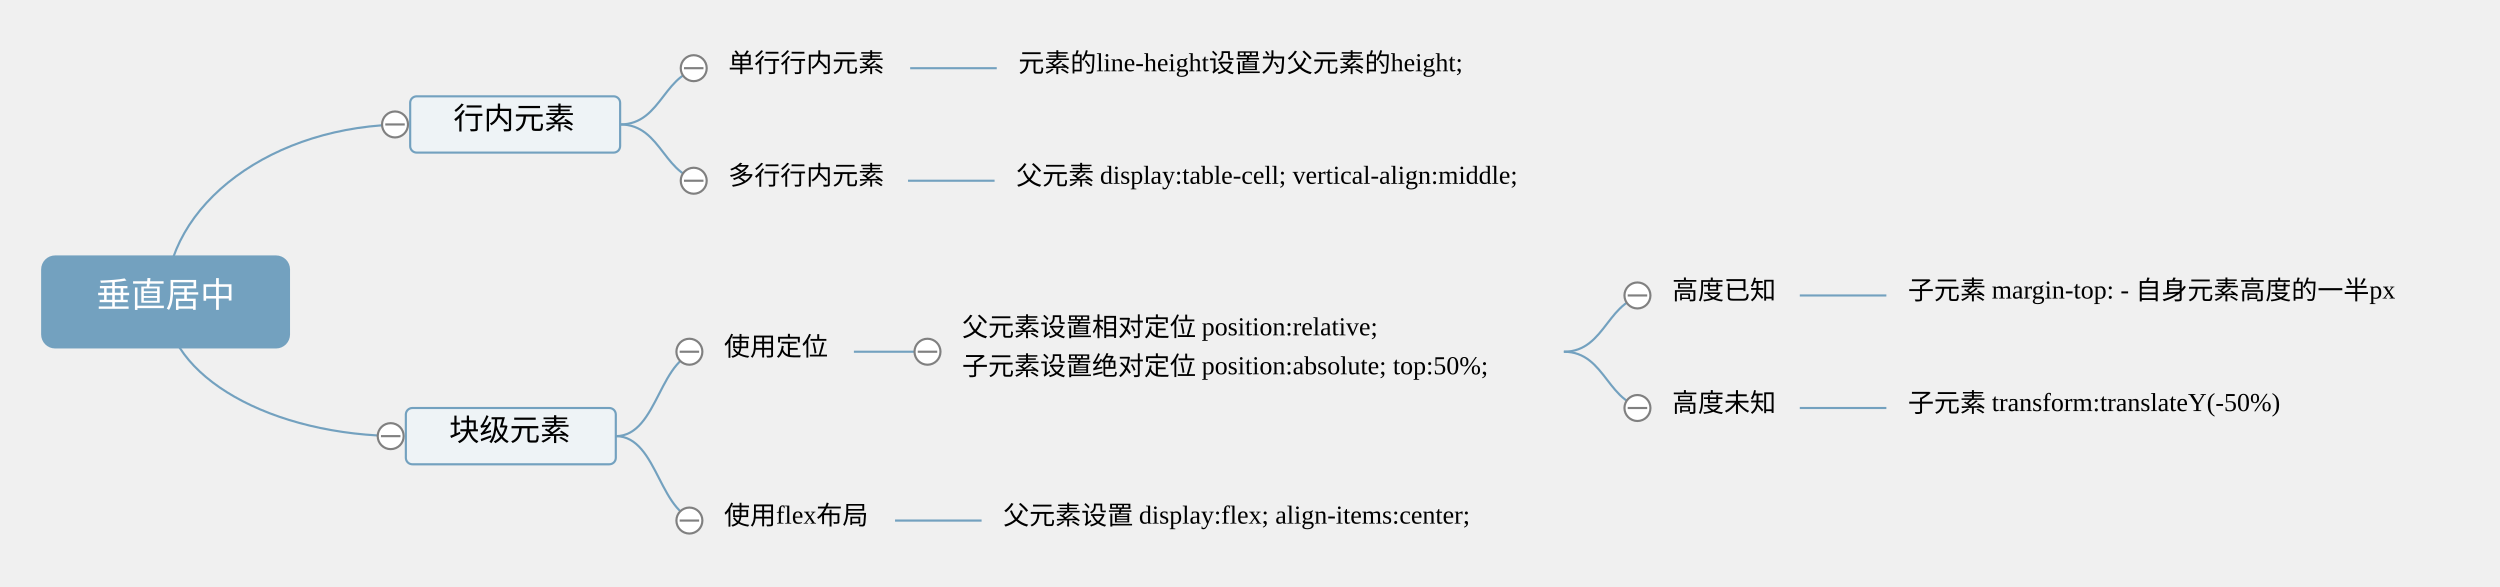
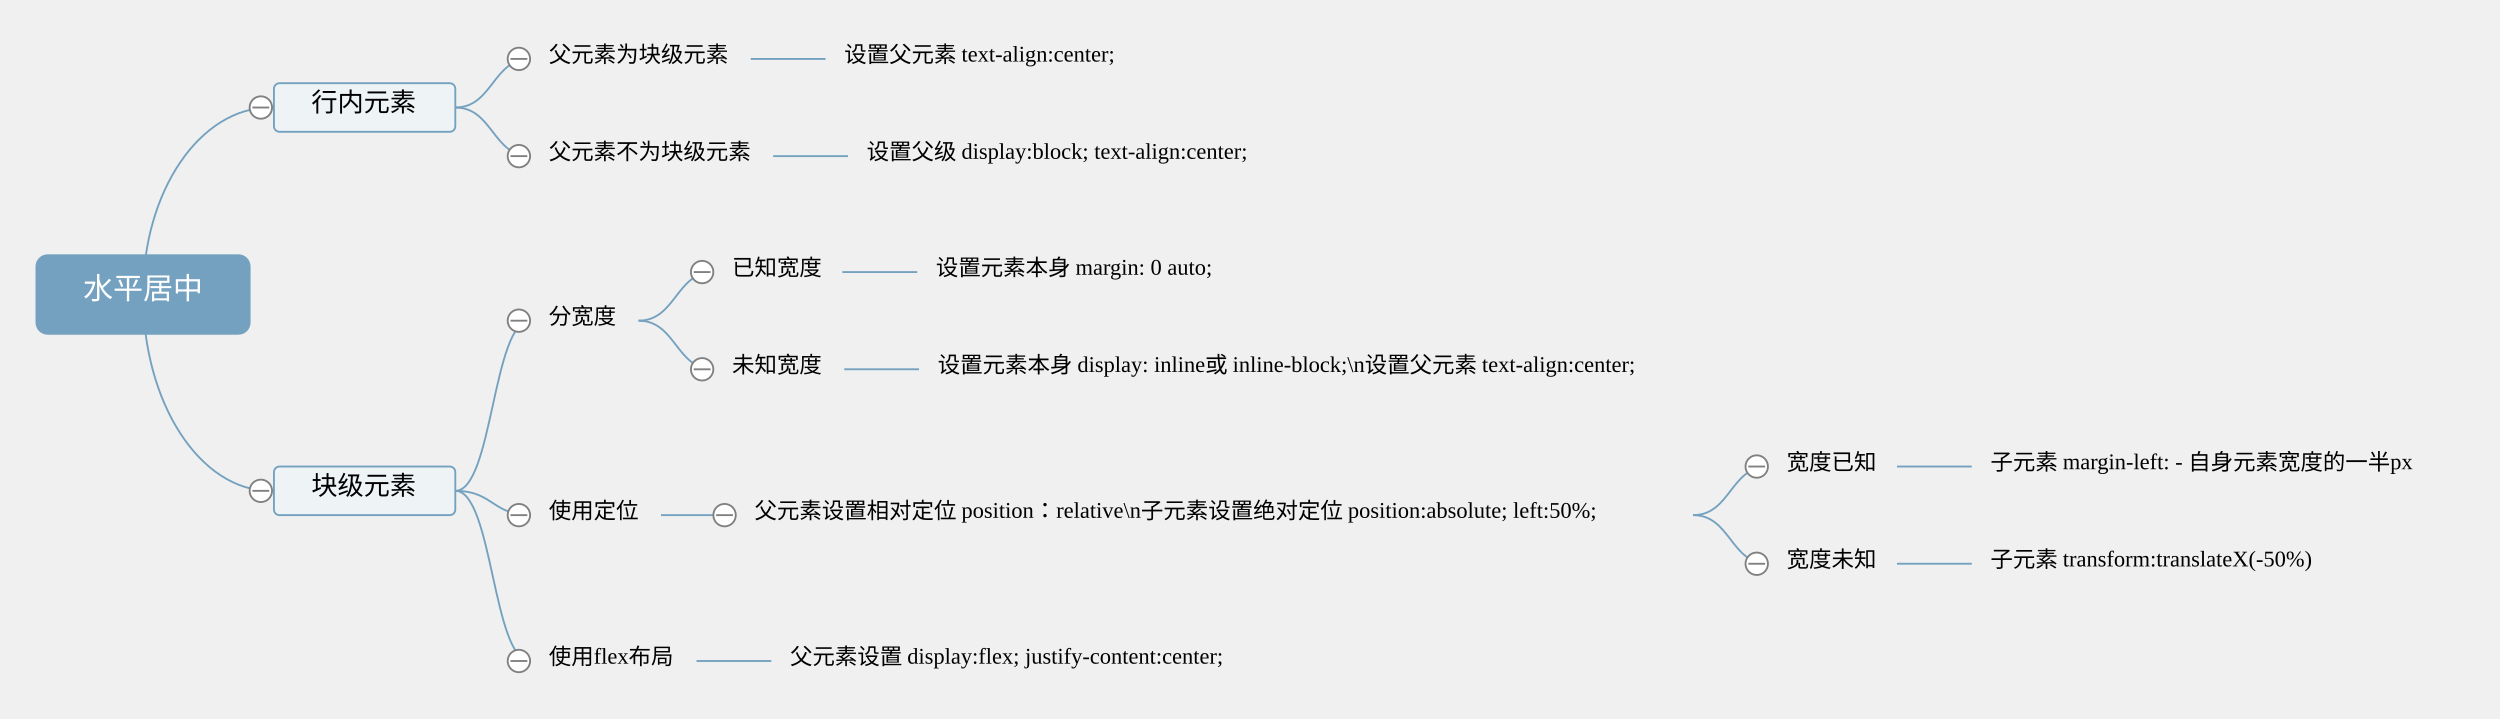
- <svg xmlns="http://www.w3.org/2000/svg" id="kity_svg_6" version="1.1" width="1155" height="271" style="background: rgb(251, 251, 251); visibility: visible;" viewBox="0 0 1155 271">
+ <svg xmlns="http://www.w3.org/2000/svg" id="kity_svg_6" version="1.1" width="1337" height="384" style="background: rgb(251, 251, 251); visibility: visible;" viewBox="0 0 1337 384">
  <defs id="kity_defs_7">
    <linearGradient id="kity_linearGradient_17" x1="0" y1="0" x2="0" y2="1">
      <stop id="kity_stop_18" offset="0" stop-color="rgb(255, 255, 255)" />
      <stop id="kity_stop_19" offset="1" stop-color="rgb(204, 204, 204)" />
    </linearGradient>
    <marker id="kity_marker_2" orient="auto" refX="6" refY="0" viewBox="-7 -7 14 14" markerWidth="7" markerHeight="7" markerUnits="userSpaceOnUse">
      <path id="kity_path_3" fill="rgb(115, 161, 191)" stroke="none" d="M6,0A6,6,0,1,1,-6,0A6,6,0,1,1,6,0" />
    </marker>
  </defs>
  <g id="kity_g_8">
    <g id="minder1" text-rendering="optimize-speed">
      <g id="minder_connect_group1">
-         <path id="kity_path_31" fill="none" stroke="rgb(115, 161, 191)" stroke-width="1" d="M76.5,139.5A111,82,0,0,1,187.5,57.5" />
-         <path id="kity_path_33" fill="none" stroke="rgb(115, 161, 191)" stroke-width="1" d="M286.5,57.5C306.5,57.5,306.5,31.5,326.5,31.5" />
-         <path id="kity_path_35" fill="none" stroke="rgb(115, 161, 191)" stroke-width="1" d="M420.5,31.5C440.5,31.5,440.5,31.5,460.5,31.5" />
-         <path id="kity_path_37" fill="none" stroke="rgb(115, 161, 191)" stroke-width="1" d="M286.5,57.5C306.5,57.5,306.5,83.5,326.5,83.5" />
-         <path id="kity_path_39" fill="none" stroke="rgb(115, 161, 191)" stroke-width="1" d="M419.5,83.5C439.5,83.5,439.5,83.5,459.5,83.5" />
-         <path id="kity_path_41" fill="none" stroke="rgb(115, 161, 191)" stroke-width="1" d="M76.5,139.5A109,62,0,0,0,185.5,201.5" />
-         <path id="kity_path_43" fill="none" stroke="rgb(115, 161, 191)" stroke-width="1" d="M284.5,201.5C304.5,201.5,304.5,162.5,324.5,162.5" />
-         <path id="kity_path_45" fill="none" stroke="rgb(115, 161, 191)" stroke-width="1" d="M394.5,162.5C414.5,162.5,414.5,162.5,434.5,162.5" />
-         <path id="kity_path_47" fill="none" stroke="rgb(115, 161, 191)" stroke-width="1" d="M722.5,162.5C742.5,162.5,742.5,136.5,762.5,136.5" />
-         <path id="kity_path_49" fill="none" stroke="rgb(115, 161, 191)" stroke-width="1" d="M831.5,136.5C851.5,136.5,851.5,136.5,871.5,136.5" />
-         <path id="kity_path_51" fill="none" stroke="rgb(115, 161, 191)" stroke-width="1" d="M722.5,162.5C742.5,162.5,742.5,188.5,762.5,188.5" />
-         <path id="kity_path_53" fill="none" stroke="rgb(115, 161, 191)" stroke-width="1" d="M831.5,188.5C851.5,188.5,851.5,188.5,871.5,188.5" />
-         <path id="kity_path_55" fill="none" stroke="rgb(115, 161, 191)" stroke-width="1" d="M284.5,201.5C304.5,201.5,304.5,240.5,324.5,240.5" />
-         <path id="kity_path_57" fill="none" stroke="rgb(115, 161, 191)" stroke-width="1" d="M413.5,240.5C433.5,240.5,433.5,240.5,453.5,240.5" />
+         <path id="kity_path_31" fill="none" stroke="rgb(115, 161, 191)" stroke-width="1" d="M76.5,157.5A68,100,0,0,1,144.5,57.5" />
+         <path id="kity_path_33" fill="none" stroke="rgb(115, 161, 191)" stroke-width="1" d="M243.5,57.5C263.5,57.5,263.5,31.5,283.5,31.5" />
+         <path id="kity_path_35" fill="none" stroke="rgb(115, 161, 191)" stroke-width="1" d="M401.5,31.5C421.5,31.5,421.5,31.5,441.5,31.5" />
+         <path id="kity_path_37" fill="none" stroke="rgb(115, 161, 191)" stroke-width="1" d="M243.5,57.5C263.5,57.5,263.5,83.5,283.5,83.5" />
+         <path id="kity_path_39" fill="none" stroke="rgb(115, 161, 191)" stroke-width="1" d="M413.5,83.5C433.5,83.5,433.5,83.5,453.5,83.5" />
+         <path id="kity_path_41" fill="none" stroke="rgb(115, 161, 191)" stroke-width="1" d="M76.5,157.5A68,105,0,0,0,144.5,262.5" />
+         <path id="kity_path_43" fill="none" stroke="rgb(115, 161, 191)" stroke-width="1" d="M243.5,262.5C263.5,262.5,263.5,171.5,283.5,171.5" />
+         <path id="kity_path_45" fill="none" stroke="rgb(115, 161, 191)" stroke-width="1" d="M341.5,171.5C361.5,171.5,361.5,145.5,381.5,145.5" />
+         <path id="kity_path_47" fill="none" stroke="rgb(115, 161, 191)" stroke-width="1" d="M450.5,145.5C470.5,145.5,470.5,145.5,490.5,145.5" />
+         <path id="kity_path_49" fill="none" stroke="rgb(115, 161, 191)" stroke-width="1" d="M341.5,171.5C361.5,171.5,361.5,197.5,381.5,197.5" />
+         <path id="kity_path_51" fill="none" stroke="rgb(115, 161, 191)" stroke-width="1" d="M451.5,197.5C471.5,197.5,471.5,197.5,491.5,197.5" />
+         <path id="kity_path_53" fill="none" stroke="rgb(115, 161, 191)" stroke-width="1" d="M243.5,262.5C263.5,262.5,263.5,275.5,283.5,275.5" />
+         <path id="kity_path_55" fill="none" stroke="rgb(115, 161, 191)" stroke-width="1" d="M353.5,275.5C373.5,275.5,373.5,275.5,393.5,275.5" />
+         <path id="kity_path_57" fill="none" stroke="rgb(115, 161, 191)" stroke-width="1" d="M905.5,275.5C925.5,275.5,925.5,249.5,945.5,249.5" />
+         <path id="kity_path_59" fill="none" stroke="rgb(115, 161, 191)" stroke-width="1" d="M1014.5,249.5C1034.5,249.5,1034.5,249.5,1054.5,249.5" />
+         <path id="kity_path_61" fill="none" stroke="rgb(115, 161, 191)" stroke-width="1" d="M905.5,275.5C925.5,275.5,925.5,301.5,945.5,301.5" />
+         <path id="kity_path_63" fill="none" stroke="rgb(115, 161, 191)" stroke-width="1" d="M1014.5,301.5C1034.5,301.5,1034.5,301.5,1054.5,301.5" />
+         <path id="kity_path_65" fill="none" stroke="rgb(115, 161, 191)" stroke-width="1" d="M243.5,262.5C263.5,262.5,263.5,353.5,283.5,353.5" />
+         <path id="kity_path_67" fill="none" stroke="rgb(115, 161, 191)" stroke-width="1" d="M372.5,353.5C392.5,353.5,392.5,353.5,412.5,353.5" />
      </g>
      <g id="minder_node1">
-         <path id="node_outline1" fill="rgb(115, 161, 191)" stroke="rgb(115, 161, 191)" d="M25.5,119.5h102a5,5,0,0,1,5,5v30a5,5,0,0,1,-5,5h-102a5,5,0,0,1,-5,-5v-30a5,5,0,0,1,5,-5z" stroke-width="3" />
+         <path id="node_outline1" fill="rgb(115, 161, 191)" stroke="rgb(115, 161, 191)" d="M25.5,137.5h102a5,5,0,0,1,5,5v30a5,5,0,0,1,-5,5h-102a5,5,0,0,1,-5,-5v-30a5,5,0,0,1,5,-5z" stroke-width="3" />
        <g id="node_text1" fill="white">
-           <text id="kity_text_22" text-rendering="inherit" font-size="16" dy=".8em" y="129.1" x="44.5">垂直居中</text>
+           <text id="kity_text_22" text-rendering="inherit" font-size="16" dy=".8em" y="147.1" x="44.5">水平居中</text>
        </g>
      </g>
      <g id="kity_g_12">
-         <path id="kity_path_13" fill="none" stroke="none" d="M44.5,139.5h0v0h0z" />
+         <path id="kity_path_13" fill="none" stroke="none" d="M44.5,157.5h0v0h0z" />
      </g>
      <g id="kity_g_14">
-         <path id="kity_path_15" fill="none" stroke="none" d="M44.5,139.5h0v0h0z" />
+         <path id="kity_path_15" fill="none" stroke="none" d="M44.5,157.5h0v0h0z" />
        <path id="kity_path_16" fill="none" stroke="none" />
      </g>
      <g id="minder_node2">
        <g id="node_expander5" style="cursor: pointer;">
-           <path id="kity_path_114" fill="white" stroke="gray" d="M188.5,57.5A6,6,0,1,1,176.5,57.5A6,6,0,1,1,188.5,57.5" />
-           <path id="kity_path_115" fill="none" stroke="gray" d="M178,57.5L187,57.5" />
-         </g>
-         <path id="node_outline6" fill="rgb(238, 243, 246)" stroke="rgb(115, 161, 191)" d="M192.5,44.5h91a3,3,0,0,1,3,3v20a3,3,0,0,1,-3,3h-91a3,3,0,0,1,-3,-3v-20a3,3,0,0,1,3,-3z" stroke-width="1" />
+           <path id="kity_path_138" fill="white" stroke="gray" d="M145.5,57.5A6,6,0,1,1,133.5,57.5A6,6,0,1,1,145.5,57.5" />
+           <path id="kity_path_139" fill="none" stroke="gray" d="M135,57.5L144,57.5" />
+         </g>
+         <path id="node_outline6" fill="rgb(238, 243, 246)" stroke="rgb(115, 161, 191)" d="M149.5,44.5h91a3,3,0,0,1,3,3v20a3,3,0,0,1,-3,3h-91a3,3,0,0,1,-3,-3v-20a3,3,0,0,1,3,-3z" stroke-width="1" />
        <g id="node_text6" fill="black">
-           <text id="kity_text_67" text-rendering="inherit" font-size="14" dy=".8em" y="48.4" x="209.5">行内元素</text>
+           <text id="kity_text_77" text-rendering="inherit" font-size="14" dy=".8em" y="48.4" x="166.5">行内元素</text>
        </g>
      </g>
      <g id="minder_node3">
        <g id="node_expander2" style="cursor: pointer;">
-           <path id="kity_path_105" fill="white" stroke="gray" d="M326.5,31.5A6,6,0,1,1,314.5,31.5A6,6,0,1,1,326.5,31.5" />
-           <path id="kity_path_106" fill="none" stroke="gray" d="M316,31.5L325,31.5" />
-         </g>
-         <path id="node_outline3" fill="none" stroke="none" d="M331.5,20.5h84a5,5,0,0,1,5,5v12a5,5,0,0,1,-5,5h-84a5,5,0,0,1,-5,-5v-12a5,5,0,0,1,5,-5z" />
+           <path id="kity_path_129" fill="white" stroke="gray" d="M283.5,31.5A6,6,0,1,1,271.5,31.5A6,6,0,1,1,283.5,31.5" />
+           <path id="kity_path_130" fill="none" stroke="gray" d="M273,31.5L282,31.5" />
+         </g>
+         <path id="node_outline3" fill="none" stroke="none" d="M288.5,20.5h108a5,5,0,0,1,5,5v12a5,5,0,0,1,-5,5h-108a5,5,0,0,1,-5,-5v-12a5,5,0,0,1,5,-5z" />
        <g id="node_text3" fill="black">
-           <text id="kity_text_61" text-rendering="inherit" font-size="12" dy=".8em" y="23.7" x="336.5">单行行内元素</text>
+           <text id="kity_text_71" text-rendering="inherit" font-size="12" dy=".8em" y="23.7" x="293.5">父元素为块级元素</text>
        </g>
      </g>
      <g id="minder_node4">
        <g id="node_expander1" display="none" style="cursor: pointer;">
-           <path id="kity_path_102" fill="white" stroke="gray" d="M460.5,31.5A6,6,0,1,1,448.5,31.5A6,6,0,1,1,460.5,31.5" />
-           <path id="kity_path_103" fill="none" stroke="gray" />
-         </g>
-         <path id="node_outline2" fill="none" stroke="none" d="M465.5,20.5h234a5,5,0,0,1,5,5v12a5,5,0,0,1,-5,5h-234a5,5,0,0,1,-5,-5v-12a5,5,0,0,1,5,-5z" />
+           <path id="kity_path_126" fill="white" stroke="gray" d="M441.5,31.5A6,6,0,1,1,429.5,31.5A6,6,0,1,1,441.5,31.5" />
+           <path id="kity_path_127" fill="none" stroke="gray" />
+         </g>
+         <path id="node_outline2" fill="none" stroke="none" d="M446.5,20.5h171a5,5,0,0,1,5,5v12a5,5,0,0,1,-5,5h-171a5,5,0,0,1,-5,-5v-12a5,5,0,0,1,5,-5z" />
        <g id="node_text2" fill="black">
-           <text id="kity_text_59" text-rendering="inherit" font-size="12" dy=".8em" y="23.7" x="470.5">元素的line-height设置为父元素的height;</text>
+           <text id="kity_text_69" text-rendering="inherit" font-size="12" dy=".8em" y="23.7" x="451.5">设置父元素 text-align:center;</text>
        </g>
      </g>
      <g id="minder_node5">
        <g id="node_expander4" style="cursor: pointer;">
-           <path id="kity_path_111" fill="white" stroke="gray" d="M326.5,83.5A6,6,0,1,1,314.5,83.5A6,6,0,1,1,326.5,83.5" />
-           <path id="kity_path_112" fill="none" stroke="gray" d="M316,83.5L325,83.5" />
-         </g>
-         <path id="node_outline5" fill="none" stroke="none" d="M331.5,72.5h83a5,5,0,0,1,5,5v12a5,5,0,0,1,-5,5h-83a5,5,0,0,1,-5,-5v-12a5,5,0,0,1,5,-5z" />
+           <path id="kity_path_135" fill="white" stroke="gray" d="M283.5,83.5A6,6,0,1,1,271.5,83.5A6,6,0,1,1,283.5,83.5" />
+           <path id="kity_path_136" fill="none" stroke="gray" d="M273,83.5L282,83.5" />
+         </g>
+         <path id="node_outline5" fill="none" stroke="none" d="M288.5,72.5h120a5,5,0,0,1,5,5v12a5,5,0,0,1,-5,5h-120a5,5,0,0,1,-5,-5v-12a5,5,0,0,1,5,-5z" />
        <g id="node_text5" fill="black">
-           <text id="kity_text_65" text-rendering="inherit" font-size="12" dy=".8em" y="75.7" x="336.5">多行行内元素</text>
+           <text id="kity_text_75" text-rendering="inherit" font-size="12" dy=".8em" y="75.7" x="293.5">父元素不为块级元素</text>
        </g>
      </g>
      <g id="minder_node6">
        <g id="node_expander3" display="none" style="cursor: pointer;">
-           <path id="kity_path_108" fill="white" stroke="gray" d="M459.5,83.5A6,6,0,1,1,447.5,83.5A6,6,0,1,1,459.5,83.5" />
-           <path id="kity_path_109" fill="none" stroke="gray" />
-         </g>
-         <path id="node_outline4" fill="none" stroke="none" d="M464.5,72.5h273a5,5,0,0,1,5,5v12a5,5,0,0,1,-5,5h-273a5,5,0,0,1,-5,-5v-12a5,5,0,0,1,5,-5z" />
+           <path id="kity_path_132" fill="white" stroke="gray" d="M453.5,83.5A6,6,0,1,1,441.5,83.5A6,6,0,1,1,453.5,83.5" />
+           <path id="kity_path_133" fill="none" stroke="gray" />
+         </g>
+         <path id="node_outline4" fill="none" stroke="none" d="M458.5,72.5h239a5,5,0,0,1,5,5v12a5,5,0,0,1,-5,5h-239a5,5,0,0,1,-5,-5v-12a5,5,0,0,1,5,-5z" />
        <g id="node_text4" fill="black">
-           <text id="kity_text_63" text-rendering="inherit" font-size="12" dy=".8em" y="75.7" x="469.5">父元素 display:table-cell; vertical-align:middle;</text>
+           <text id="kity_text_73" text-rendering="inherit" font-size="12" dy=".8em" y="75.7" x="463.5">设置父级 display:block; text-align:center;</text>
        </g>
      </g>
      <g id="minder_node7">
+         <g id="node_expander19" style="cursor: pointer;">
+           <path id="kity_path_180" fill="white" stroke="gray" d="M145.5,262.5A6,6,0,1,1,133.5,262.5A6,6,0,1,1,145.5,262.5" />
+           <path id="kity_path_181" fill="none" stroke="gray" d="M135,262.5L144,262.5" />
+         </g>
+         <path id="node_outline20" fill="rgb(238, 243, 246)" stroke="rgb(115, 161, 191)" d="M149.5,249.5h91a3,3,0,0,1,3,3v20a3,3,0,0,1,-3,3h-91a3,3,0,0,1,-3,-3v-20a3,3,0,0,1,3,-3z" stroke-width="1" />
+         <g id="node_text20" fill="black">
+           <text id="kity_text_105" text-rendering="inherit" font-size="14" dy=".8em" y="253.4" x="166.5">块级元素</text>
+         </g>
+       </g>
+       <g id="minder_node8">
+         <g id="node_expander10" style="cursor: pointer;">
+           <path id="kity_path_153" fill="white" stroke="gray" d="M283.5,171.5A6,6,0,1,1,271.5,171.5A6,6,0,1,1,283.5,171.5" />
+           <path id="kity_path_154" fill="none" stroke="gray" d="M273,171.5L282,171.5" />
+         </g>
+         <path id="node_outline11" fill="none" stroke="none" d="M288.5,160.5h48a5,5,0,0,1,5,5v12a5,5,0,0,1,-5,5h-48a5,5,0,0,1,-5,-5v-12a5,5,0,0,1,5,-5z" />
+         <g id="node_text11" fill="black">
+           <text id="kity_text_87" text-rendering="inherit" font-size="12" dy=".8em" y="163.7" x="293.5">分宽度</text>
+         </g>
+       </g>
+       <g id="minder_node9">
+         <g id="node_expander7" style="cursor: pointer;">
+           <path id="kity_path_144" fill="white" stroke="gray" d="M381.5,145.5A6,6,0,1,1,369.5,145.5A6,6,0,1,1,381.5,145.5" />
+           <path id="kity_path_145" fill="none" stroke="gray" d="M371,145.5L380,145.5" />
+         </g>
+         <path id="node_outline8" fill="none" stroke="none" d="M386.5,134.5h59a5,5,0,0,1,5,5v12a5,5,0,0,1,-5,5h-59a5,5,0,0,1,-5,-5v-12a5,5,0,0,1,5,-5z" />
+         <g id="node_text8" fill="black">
+           <text id="kity_text_81" text-rendering="inherit" font-size="12" dy=".8em" y="137.7" x="391.5">已知宽度</text>
+         </g>
+       </g>
+       <g id="minder_node10">
+         <g id="node_expander6" display="none" style="cursor: pointer;">
+           <path id="kity_path_141" fill="white" stroke="gray" d="M490.5,145.5A6,6,0,1,1,478.5,145.5A6,6,0,1,1,490.5,145.5" />
+           <path id="kity_path_142" fill="none" stroke="gray" />
+         </g>
+         <path id="node_outline7" fill="none" stroke="none" d="M495.5,134.5h172a5,5,0,0,1,5,5v12a5,5,0,0,1,-5,5h-172a5,5,0,0,1,-5,-5v-12a5,5,0,0,1,5,-5z" />
+         <g id="node_text7" fill="black">
+           <text id="kity_text_79" text-rendering="inherit" font-size="12" dy=".8em" y="137.7" x="500.5">设置元素本身 margin: 0 auto;</text>
+         </g>
+       </g>
+       <g id="minder_node11">
+         <g id="node_expander9" style="cursor: pointer;">
+           <path id="kity_path_150" fill="white" stroke="gray" d="M381.5,197.5A6,6,0,1,1,369.5,197.5A6,6,0,1,1,381.5,197.5" />
+           <path id="kity_path_151" fill="none" stroke="gray" d="M371,197.5L380,197.5" />
+         </g>
+         <path id="node_outline10" fill="none" stroke="none" d="M386.5,186.5h60a5,5,0,0,1,5,5v12a5,5,0,0,1,-5,5h-60a5,5,0,0,1,-5,-5v-12a5,5,0,0,1,5,-5z" />
+         <g id="node_text10" fill="black">
+           <text id="kity_text_85" text-rendering="inherit" font-size="12" dy=".8em" y="189.7" x="391.5">未知宽度</text>
+         </g>
+       </g>
+       <g id="minder_node12">
+         <g id="node_expander8" display="none" style="cursor: pointer;">
+           <path id="kity_path_147" fill="white" stroke="gray" d="M491.5,197.5A6,6,0,1,1,479.5,197.5A6,6,0,1,1,491.5,197.5" />
+           <path id="kity_path_148" fill="none" stroke="gray" />
+         </g>
+         <path id="node_outline9" fill="none" stroke="none" d="M496.5,186.5h422a5,5,0,0,1,5,5v12a5,5,0,0,1,-5,5h-422a5,5,0,0,1,-5,-5v-12a5,5,0,0,1,5,-5z" />
+         <g id="node_text9" fill="black">
+           <text id="kity_text_83" text-rendering="inherit" font-size="12" dy=".8em" y="189.7" x="501.5">设置元素本身 display: inline或 inline-block;\n设置父元素 text-align:center;</text>
+         </g>
+       </g>
+       <g id="minder_node13">
+         <g id="node_expander16" style="cursor: pointer;">
+           <path id="kity_path_171" fill="white" stroke="gray" d="M283.5,275.5A6,6,0,1,1,271.5,275.5A6,6,0,1,1,283.5,275.5" />
+           <path id="kity_path_172" fill="none" stroke="gray" d="M273,275.5L282,275.5" />
+         </g>
+         <path id="node_outline17" fill="none" stroke="none" d="M288.5,264.5h60a5,5,0,0,1,5,5v12a5,5,0,0,1,-5,5h-60a5,5,0,0,1,-5,-5v-12a5,5,0,0,1,5,-5z" />
+         <g id="node_text17" fill="black">
+           <text id="kity_text_99" text-rendering="inherit" font-size="12" dy=".8em" y="267.7" x="293.5">使用定位</text>
+         </g>
+       </g>
+       <g id="minder_node14">
+         <g id="node_expander15" style="cursor: pointer;">
+           <path id="kity_path_168" fill="white" stroke="gray" d="M393.5,275.5A6,6,0,1,1,381.5,275.5A6,6,0,1,1,393.5,275.5" />
+           <path id="kity_path_169" fill="none" stroke="gray" d="M383,275.5L392,275.5" />
+         </g>
+         <path id="node_outline16" fill="none" stroke="none" d="M398.5,264.5h502a5,5,0,0,1,5,5v12a5,5,0,0,1,-5,5h-502a5,5,0,0,1,-5,-5v-12a5,5,0,0,1,5,-5z" />
+         <g id="node_text16" fill="black">
+           <text id="kity_text_97" text-rendering="inherit" font-size="12" dy=".8em" y="267.7" x="403.5">父元素设置相对定位 position：relative\n子元素设置绝对定位 position:absolute; left:50%;</text>
+         </g>
+       </g>
+       <g id="minder_node15">
+         <g id="node_expander12" style="cursor: pointer;">
+           <path id="kity_path_159" fill="white" stroke="gray" d="M945.5,249.5A6,6,0,1,1,933.5,249.5A6,6,0,1,1,945.5,249.5" />
+           <path id="kity_path_160" fill="none" stroke="gray" d="M935,249.5L944,249.5" />
+         </g>
+         <path id="node_outline13" fill="none" stroke="none" d="M950.5,238.5h59a5,5,0,0,1,5,5v12a5,5,0,0,1,-5,5h-59a5,5,0,0,1,-5,-5v-12a5,5,0,0,1,5,-5z" />
+         <g id="node_text13" fill="black">
+           <text id="kity_text_91" text-rendering="inherit" font-size="12" dy=".8em" y="241.7" x="955.5">宽度已知</text>
+         </g>
+       </g>
+       <g id="minder_node16">
+         <g id="node_expander11" display="none" style="cursor: pointer;">
+           <path id="kity_path_156" fill="white" stroke="gray" d="M1054.5,249.5A6,6,0,1,1,1042.5,249.5A6,6,0,1,1,1054.5,249.5" />
+           <path id="kity_path_157" fill="none" stroke="gray" />
+         </g>
+         <path id="node_outline12" fill="none" stroke="none" d="M1059.5,238.5h253a5,5,0,0,1,5,5v12a5,5,0,0,1,-5,5h-253a5,5,0,0,1,-5,-5v-12a5,5,0,0,1,5,-5z" />
+         <g id="node_text12" fill="black">
+           <text id="kity_text_89" text-rendering="inherit" font-size="12" dy=".8em" y="241.7" x="1064.5">子元素 margin-left: - 自身元素宽度的一半px</text>
+         </g>
+       </g>
+       <g id="minder_node17">
        <g id="node_expander14" style="cursor: pointer;">
-           <path id="kity_path_141" fill="white" stroke="gray" d="M186.5,201.5A6,6,0,1,1,174.5,201.5A6,6,0,1,1,186.5,201.5" />
-           <path id="kity_path_142" fill="none" stroke="gray" d="M176,201.5L185,201.5" />
-         </g>
-         <path id="node_outline15" fill="rgb(238, 243, 246)" stroke="rgb(115, 161, 191)" d="M190.5,188.5h91a3,3,0,0,1,3,3v20a3,3,0,0,1,-3,3h-91a3,3,0,0,1,-3,-3v-20a3,3,0,0,1,3,-3z" stroke-width="1" />
+           <path id="kity_path_165" fill="white" stroke="gray" d="M945.5,301.5A6,6,0,1,1,933.5,301.5A6,6,0,1,1,945.5,301.5" />
+           <path id="kity_path_166" fill="none" stroke="gray" d="M935,301.5L944,301.5" />
+         </g>
+         <path id="node_outline15" fill="none" stroke="none" d="M950.5,290.5h59a5,5,0,0,1,5,5v12a5,5,0,0,1,-5,5h-59a5,5,0,0,1,-5,-5v-12a5,5,0,0,1,5,-5z" />
        <g id="node_text15" fill="black">
-           <text id="kity_text_86" text-rendering="inherit" font-size="14" dy=".8em" y="192.4" x="207.5">块级元素</text>
-         </g>
-       </g>
-       <g id="minder_node8">
-         <g id="node_expander11" style="cursor: pointer;">
-           <path id="kity_path_132" fill="white" stroke="gray" d="M324.5,162.5A6,6,0,1,1,312.5,162.5A6,6,0,1,1,324.5,162.5" />
-           <path id="kity_path_133" fill="none" stroke="gray" d="M314,162.5L323,162.5" />
-         </g>
-         <path id="node_outline12" fill="none" stroke="none" d="M329.5,151.5h60a5,5,0,0,1,5,5v12a5,5,0,0,1,-5,5h-60a5,5,0,0,1,-5,-5v-12a5,5,0,0,1,5,-5z" />
-         <g id="node_text12" fill="black">
-           <text id="kity_text_80" text-rendering="inherit" font-size="12" dy=".8em" y="154.7" x="334.5">使用定位</text>
-         </g>
-       </g>
-       <g id="minder_node9">
-         <g id="node_expander10" style="cursor: pointer;">
-           <path id="kity_path_129" fill="white" stroke="gray" d="M434.5,162.5A6,6,0,1,1,422.5,162.5A6,6,0,1,1,434.5,162.5" />
-           <path id="kity_path_130" fill="none" stroke="gray" d="M424,162.5L433,162.5" />
-         </g>
-         <path id="node_outline11" fill="none" stroke="none" d="M439.5,142.5h278a5,5,0,0,1,5,5v30a5,5,0,0,1,-5,5h-278a5,5,0,0,1,-5,-5v-30a5,5,0,0,1,5,-5z" />
-         <g id="node_text11" fill="black">
-           <text id="kity_text_77" text-rendering="inherit" font-size="12" dy=".8em" y="145.7" x="444.5">父元素设置相对定位 position:relative;</text>
-           <text id="kity_text_78" text-rendering="inherit" font-size="12" dy=".8em" y="163.7" x="444.5">子元素设置绝对定位 position:absolute; top:50%;</text>
-         </g>
-       </g>
-       <g id="minder_node10">
-         <g id="node_expander7" style="cursor: pointer;">
-           <path id="kity_path_120" fill="white" stroke="gray" d="M762.5,136.5A6,6,0,1,1,750.5,136.5A6,6,0,1,1,762.5,136.5" />
-           <path id="kity_path_121" fill="none" stroke="gray" d="M752,136.5L761,136.5" />
-         </g>
-         <path id="node_outline8" fill="none" stroke="none" d="M767.5,125.5h59a5,5,0,0,1,5,5v12a5,5,0,0,1,-5,5h-59a5,5,0,0,1,-5,-5v-12a5,5,0,0,1,5,-5z" />
-         <g id="node_text8" fill="black">
-           <text id="kity_text_71" text-rendering="inherit" font-size="12" dy=".8em" y="128.7" x="772.5">高度已知</text>
-         </g>
-       </g>
-       <g id="minder_node11">
-         <g id="node_expander6" display="none" style="cursor: pointer;">
-           <path id="kity_path_117" fill="white" stroke="gray" d="M871.5,136.5A6,6,0,1,1,859.5,136.5A6,6,0,1,1,871.5,136.5" />
-           <path id="kity_path_118" fill="none" stroke="gray" />
-         </g>
-         <path id="node_outline7" fill="none" stroke="none" d="M876.5,125.5h254a5,5,0,0,1,5,5v12a5,5,0,0,1,-5,5h-254a5,5,0,0,1,-5,-5v-12a5,5,0,0,1,5,-5z" />
-         <g id="node_text7" fill="black">
-           <text id="kity_text_69" text-rendering="inherit" font-size="12" dy=".8em" y="128.7" x="881.5">子元素 margin-top: - 自身元素高度的一半px</text>
-         </g>
-       </g>
-       <g id="minder_node12">
-         <g id="node_expander9" style="cursor: pointer;">
-           <path id="kity_path_126" fill="white" stroke="gray" d="M762.5,188.5A6,6,0,1,1,750.5,188.5A6,6,0,1,1,762.5,188.5" />
-           <path id="kity_path_127" fill="none" stroke="gray" d="M752,188.5L761,188.5" />
-         </g>
-         <path id="node_outline10" fill="none" stroke="none" d="M767.5,177.5h59a5,5,0,0,1,5,5v12a5,5,0,0,1,-5,5h-59a5,5,0,0,1,-5,-5v-12a5,5,0,0,1,5,-5z" />
-         <g id="node_text10" fill="black">
-           <text id="kity_text_75" text-rendering="inherit" font-size="12" dy=".8em" y="180.7" x="772.5">高度未知</text>
-         </g>
-       </g>
-       <g id="minder_node13">
-         <g id="node_expander8" display="none" style="cursor: pointer;">
-           <path id="kity_path_123" fill="white" stroke="gray" d="M871.5,188.5A6,6,0,1,1,859.5,188.5A6,6,0,1,1,871.5,188.5" />
-           <path id="kity_path_124" fill="none" stroke="gray" />
-         </g>
-         <path id="node_outline9" fill="none" stroke="none" d="M876.5,177.5h205a5,5,0,0,1,5,5v12a5,5,0,0,1,-5,5h-205a5,5,0,0,1,-5,-5v-12a5,5,0,0,1,5,-5z" />
-         <g id="node_text9" fill="black">
-           <text id="kity_text_73" text-rendering="inherit" font-size="12" dy=".8em" y="180.7" x="881.5">子元素 transform:translateY(-50%)</text>
-         </g>
-       </g>
-       <g id="minder_node14">
-         <g id="node_expander13" style="cursor: pointer;">
-           <path id="kity_path_138" fill="white" stroke="gray" d="M324.5,240.5A6,6,0,1,1,312.5,240.5A6,6,0,1,1,324.5,240.5" />
-           <path id="kity_path_139" fill="none" stroke="gray" d="M314,240.5L323,240.5" />
-         </g>
-         <path id="node_outline14" fill="none" stroke="none" d="M329.5,229.5h79a5,5,0,0,1,5,5v12a5,5,0,0,1,-5,5h-79a5,5,0,0,1,-5,-5v-12a5,5,0,0,1,5,-5z" />
+           <text id="kity_text_95" text-rendering="inherit" font-size="12" dy=".8em" y="293.7" x="955.5">宽度未知</text>
+         </g>
+       </g>
+       <g id="minder_node18">
+         <g id="node_expander13" display="none" style="cursor: pointer;">
+           <path id="kity_path_162" fill="white" stroke="gray" d="M1054.5,301.5A6,6,0,1,1,1042.5,301.5A6,6,0,1,1,1054.5,301.5" />
+           <path id="kity_path_163" fill="none" stroke="gray" />
+         </g>
+         <path id="node_outline14" fill="none" stroke="none" d="M1059.5,290.5h205a5,5,0,0,1,5,5v12a5,5,0,0,1,-5,5h-205a5,5,0,0,1,-5,-5v-12a5,5,0,0,1,5,-5z" />
        <g id="node_text14" fill="black">
-           <text id="kity_text_84" text-rendering="inherit" font-size="12" dy=".8em" y="232.7" x="334.5">使用flex布局</text>
-         </g>
-       </g>
-       <g id="minder_node15">
-         <g id="node_expander12" display="none" style="cursor: pointer;">
-           <path id="kity_path_135" fill="white" stroke="gray" d="M453.5,240.5A6,6,0,1,1,441.5,240.5A6,6,0,1,1,453.5,240.5" />
-           <path id="kity_path_136" fill="none" stroke="gray" />
-         </g>
-         <path id="node_outline13" fill="none" stroke="none" d="M458.5,229.5h251a5,5,0,0,1,5,5v12a5,5,0,0,1,-5,5h-251a5,5,0,0,1,-5,-5v-12a5,5,0,0,1,5,-5z" />
-         <g id="node_text13" fill="black">
-           <text id="kity_text_82" text-rendering="inherit" font-size="12" dy=".8em" y="232.7" x="463.5">父元素设置 display:flex; align-items:center;</text>
+           <text id="kity_text_93" text-rendering="inherit" font-size="12" dy=".8em" y="293.7" x="1064.5">子元素 transform:translateX(-50%)</text>
+         </g>
+       </g>
+       <g id="minder_node19">
+         <g id="node_expander18" style="cursor: pointer;">
+           <path id="kity_path_177" fill="white" stroke="gray" d="M283.5,353.5A6,6,0,1,1,271.5,353.5A6,6,0,1,1,283.5,353.5" />
+           <path id="kity_path_178" fill="none" stroke="gray" d="M273,353.5L282,353.5" />
+         </g>
+         <path id="node_outline19" fill="none" stroke="none" d="M288.5,342.5h79a5,5,0,0,1,5,5v12a5,5,0,0,1,-5,5h-79a5,5,0,0,1,-5,-5v-12a5,5,0,0,1,5,-5z" />
+         <g id="node_text19" fill="black">
+           <text id="kity_text_103" text-rendering="inherit" font-size="12" dy=".8em" y="345.7" x="293.5">使用flex布局</text>
+         </g>
+       </g>
+       <g id="minder_node20">
+         <g id="node_expander17" display="none" style="cursor: pointer;">
+           <path id="kity_path_174" fill="white" stroke="gray" d="M412.5,353.5A6,6,0,1,1,400.5,353.5A6,6,0,1,1,412.5,353.5" />
+           <path id="kity_path_175" fill="none" stroke="gray" />
+         </g>
+         <path id="node_outline18" fill="none" stroke="none" d="M417.5,342.5h270a5,5,0,0,1,5,5v12a5,5,0,0,1,-5,5h-270a5,5,0,0,1,-5,-5v-12a5,5,0,0,1,5,-5z" />
+         <g id="node_text18" fill="black">
+           <text id="kity_text_101" text-rendering="inherit" font-size="12" dy=".8em" y="345.7" x="422.5">父元素设置 display:flex; justify-content:center;</text>
        </g>
      </g>
    </g>
  </g>
</svg>
